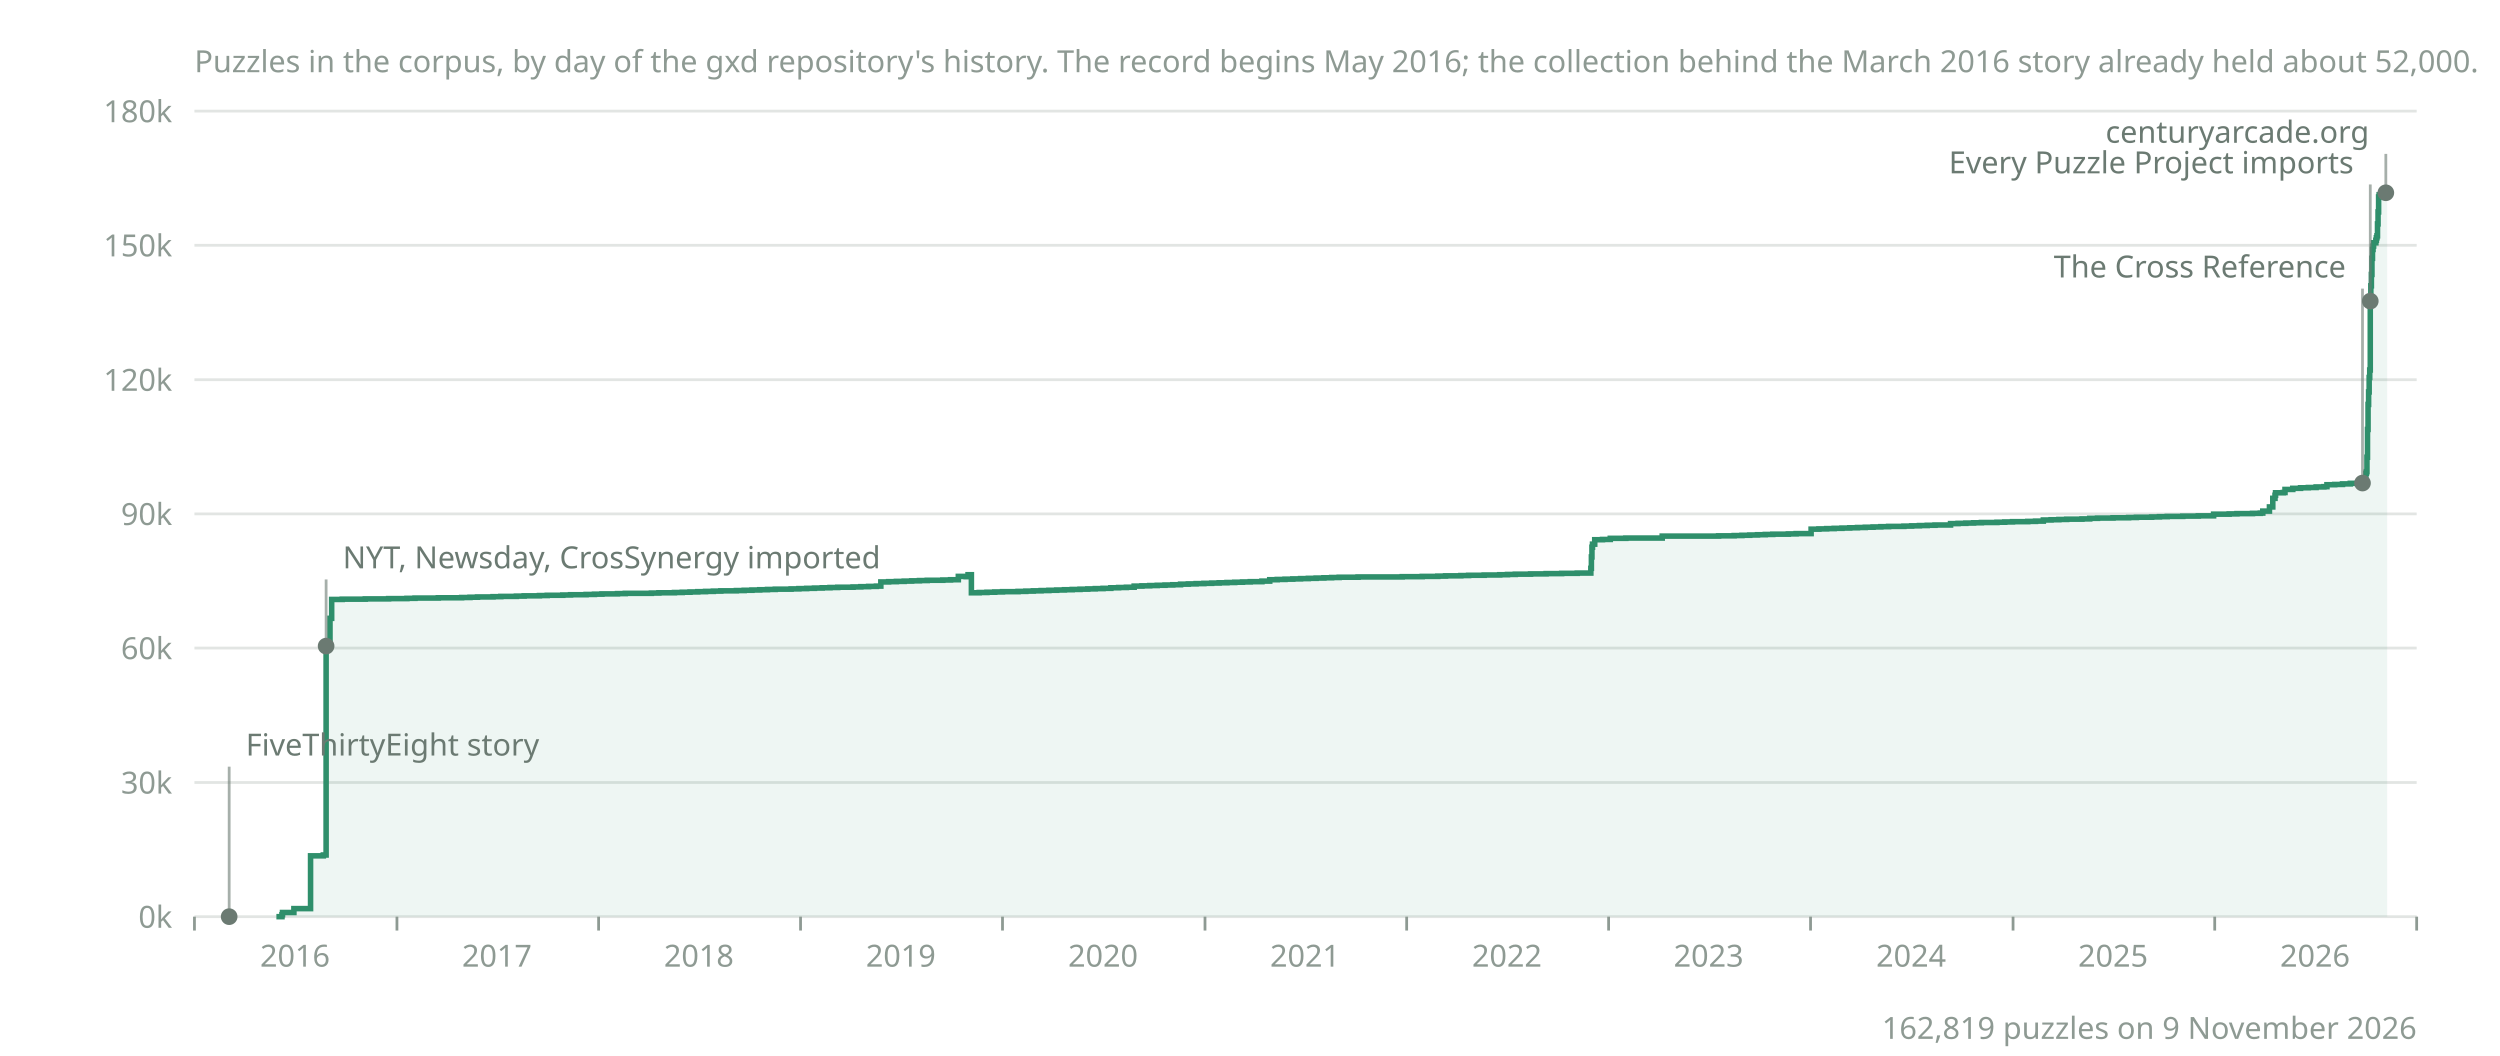
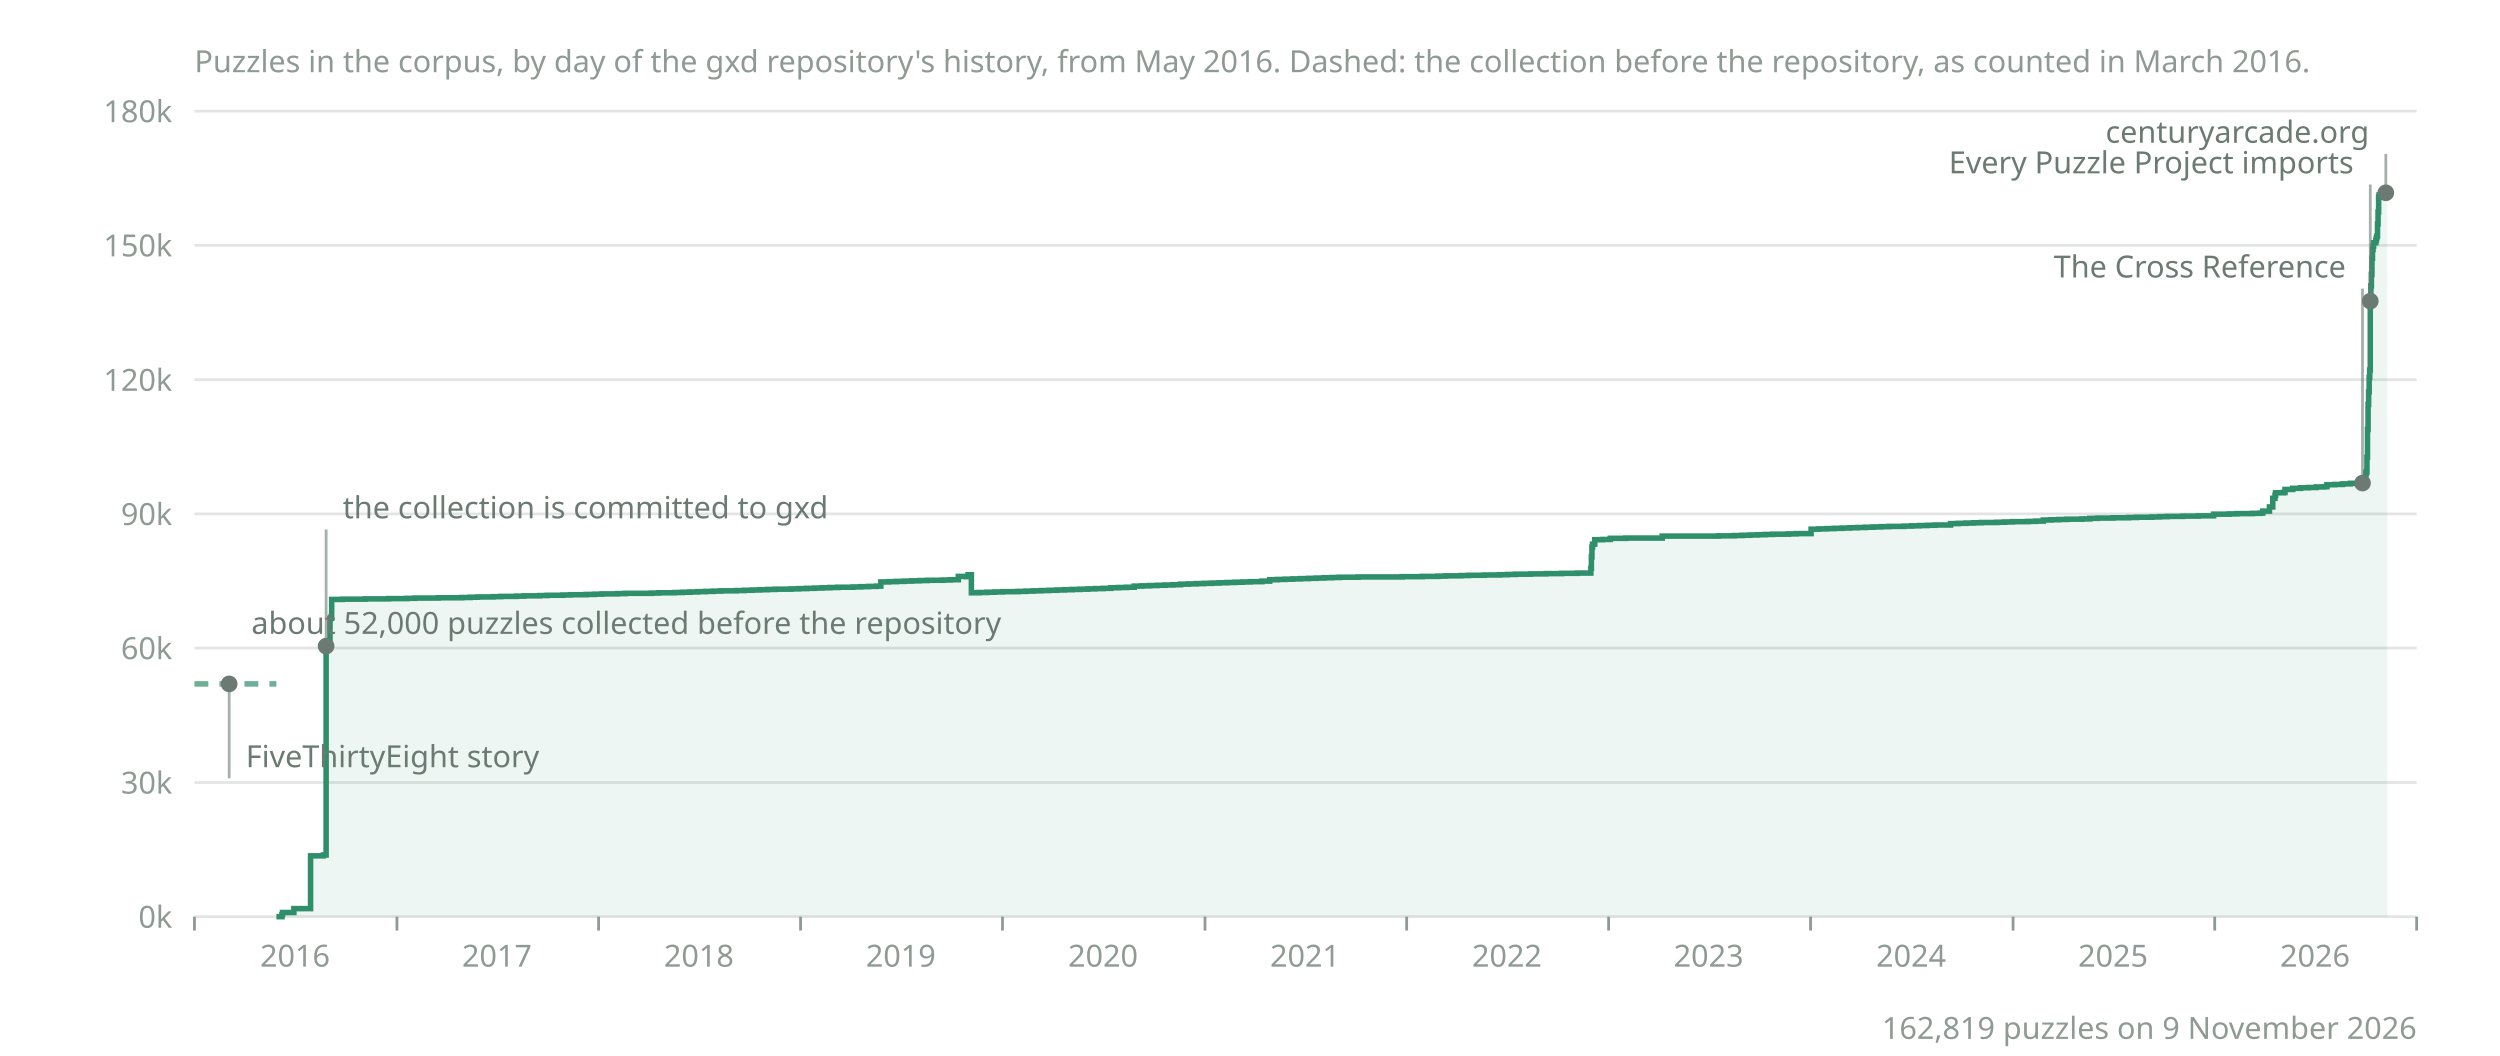
<svg xmlns="http://www.w3.org/2000/svg" viewBox="0 0 900 380" width="900" height="380" role="img" aria-label="Puzzles in the xd corpus, 2016 to 2026">
  <style>text{font-family:system-ui,sans-serif;font-size:12px;fill:#6b7a72}.t{font-size:11px;fill:#8e9a93}.e{font-size:11px;fill:#6b7a72}</style>
  <line x1="70" x2="870" y1="330.0" y2="330.0" stroke="#8e9a93" stroke-opacity="0.25" />
  <text class="t" x="62" y="334.0" text-anchor="end">0k</text>
  <line x1="70" x2="870" y1="281.7" y2="281.7" stroke="#8e9a93" stroke-opacity="0.25" />
  <text class="t" x="62" y="285.7" text-anchor="end">30k</text>
  <line x1="70" x2="870" y1="233.3" y2="233.3" stroke="#8e9a93" stroke-opacity="0.25" />
  <text class="t" x="62" y="237.3" text-anchor="end">60k</text>
  <line x1="70" x2="870" y1="185.0" y2="185.0" stroke="#8e9a93" stroke-opacity="0.25" />
  <text class="t" x="62" y="189.0" text-anchor="end">90k</text>
  <line x1="70" x2="870" y1="136.7" y2="136.7" stroke="#8e9a93" stroke-opacity="0.25" />
  <text class="t" x="62" y="140.7" text-anchor="end">120k</text>
  <line x1="70" x2="870" y1="88.3" y2="88.3" stroke="#8e9a93" stroke-opacity="0.25" />
  <text class="t" x="62" y="92.3" text-anchor="end">150k</text>
  <line x1="70" x2="870" y1="40.0" y2="40.0" stroke="#8e9a93" stroke-opacity="0.25" />
  <text class="t" x="62" y="44.0" text-anchor="end">180k</text>
  <line x1="70.0" x2="70.0" y1="330" y2="335" stroke="#8e9a93" />
  <text class="t" x="106.2" y="348" text-anchor="middle">2016</text>
  <line x1="142.9" x2="142.9" y1="330" y2="335" stroke="#8e9a93" />
  <text class="t" x="178.9" y="348" text-anchor="middle">2017</text>
  <line x1="215.5" x2="215.5" y1="330" y2="335" stroke="#8e9a93" />
  <text class="t" x="251.6" y="348" text-anchor="middle">2018</text>
  <line x1="288.2" x2="288.2" y1="330" y2="335" stroke="#8e9a93" />
  <text class="t" x="324.3" y="348" text-anchor="middle">2019</text>
  <line x1="360.9" x2="360.9" y1="330" y2="335" stroke="#8e9a93" />
  <text class="t" x="397.1" y="348" text-anchor="middle">2020</text>
  <line x1="433.8" x2="433.8" y1="330" y2="335" stroke="#8e9a93" />
  <text class="t" x="469.8" y="348" text-anchor="middle">2021</text>
  <line x1="506.4" x2="506.4" y1="330" y2="335" stroke="#8e9a93" />
  <text class="t" x="542.5" y="348" text-anchor="middle">2022</text>
  <line x1="579.1" x2="579.1" y1="330" y2="335" stroke="#8e9a93" />
  <text class="t" x="615.1" y="348" text-anchor="middle">2023</text>
  <line x1="651.8" x2="651.8" y1="330" y2="335" stroke="#8e9a93" />
  <text class="t" x="688.0" y="348" text-anchor="middle">2024</text>
  <line x1="724.7" x2="724.7" y1="330" y2="335" stroke="#8e9a93" />
  <text class="t" x="760.7" y="348" text-anchor="middle">2025</text>
  <line x1="797.3" x2="797.3" y1="330" y2="335" stroke="#8e9a93" />
  <text class="t" x="833.4" y="348" text-anchor="middle">2026</text>
  <line x1="870.0" x2="870.0" y1="330" y2="335" stroke="#8e9a93" />
  <path d="M99.5,330.0 L99.5,330.0 L99.5,330.0 L101.5,330.0 L101.5,329.3 L101.7,329.3 L101.7,328.5 L105.8,328.5 L105.8,327.1 L111.8,327.1 L111.8,308.1 L116.4,308.1 L116.4,307.8 L117.4,307.8 L117.4,232.6 L118.8,232.6 L118.8,222.6 L119.4,222.6 L119.4,215.8 L123.2,215.8 L123.2,215.7 L125.9,215.7 L125.9,215.7 L128.7,215.7 L128.7,215.7 L131.5,215.7 L131.5,215.6 L134.3,215.6 L134.3,215.6 L137.1,215.6 L137.1,215.6 L139.9,215.6 L139.9,215.5 L146.5,215.5 L146.5,215.4 L149.4,215.4 L149.4,215.3 L152.2,215.3 L152.2,215.3 L155.0,215.3 L155.0,215.3 L157.8,215.3 L157.8,215.2 L160.6,215.2 L160.6,215.2 L163.4,215.2 L163.4,215.2 L166.2,215.2 L166.2,215.1 L169.2,215.1 L169.2,215.0 L171.9,215.0 L171.9,214.9 L174.7,214.9 L174.7,214.9 L177.5,214.9 L177.5,214.8 L180.3,214.8 L180.3,214.7 L183.1,214.7 L183.1,214.7 L185.9,214.7 L185.9,214.6 L188.7,214.6 L188.7,214.5 L191.5,214.5 L191.5,214.5 L194.2,214.5 L194.2,214.4 L197.0,214.4 L197.0,214.3 L199.8,214.3 L199.8,214.3 L202.6,214.3 L202.6,214.2 L205.4,214.2 L205.4,214.1 L208.2,214.1 L208.2,214.1 L211.0,214.1 L211.0,214.0 L214.0,214.0 L214.0,213.9 L216.7,213.9 L216.7,213.8 L219.5,213.8 L219.5,213.8 L222.3,213.8 L222.3,213.7 L225.1,213.7 L225.1,213.6 L234.5,213.6 L234.5,213.5 L237.2,213.5 L237.2,213.4 L240.0,213.4 L240.0,213.4 L242.8,213.4 L242.8,213.3 L245.6,213.3 L245.6,213.2 L248.4,213.2 L248.4,213.1 L251.2,213.1 L251.2,213.0 L254.0,213.0 L254.0,212.9 L256.8,212.9 L256.8,212.8 L259.5,212.8 L259.5,212.7 L262.3,212.7 L262.3,212.7 L265.1,212.7 L265.1,212.6 L267.9,212.6 L267.9,212.5 L270.7,212.5 L270.7,212.4 L273.5,212.4 L273.5,212.3 L276.3,212.3 L276.3,212.2 L279.1,212.2 L279.1,212.1 L281.8,212.1 L281.8,212.1 L284.8,212.1 L284.8,212.0 L287.6,212.0 L287.6,211.9 L290.4,211.9 L290.4,211.8 L293.2,211.8 L293.2,211.7 L296.0,211.7 L296.0,211.6 L298.8,211.6 L298.8,211.5 L301.6,211.5 L301.6,211.4 L304.3,211.4 L304.3,211.4 L307.1,211.4 L307.1,211.3 L309.9,211.3 L309.9,211.2 L312.7,211.2 L312.7,211.1 L315.5,211.1 L315.5,211.0 L317.1,211.0 L317.1,209.5 L319.9,209.5 L319.9,209.4 L322.7,209.4 L322.7,209.3 L325.5,209.3 L325.5,209.2 L328.2,209.2 L328.2,209.1 L331.0,209.1 L331.0,209.0 L333.8,209.0 L333.8,208.9 L336.6,208.9 L336.6,208.9 L339.4,208.9 L339.4,208.8 L342.2,208.8 L342.2,208.7 L345.0,208.7 L345.0,207.5 L347.8,207.5 L347.8,207.6 L348.5,207.6 L348.5,206.9 L349.7,206.9 L349.7,213.4 L352.5,213.4 L352.5,213.3 L355.3,213.3 L355.3,213.2 L358.1,213.2 L358.1,213.1 L360.9,213.1 L360.9,213.0 L363.7,213.0 L363.7,213.0 L366.5,213.0 L366.5,212.9 L369.3,212.9 L369.3,212.8 L372.0,212.8 L372.0,212.7 L374.8,212.7 L374.8,212.6 L377.6,212.6 L377.6,212.5 L380.4,212.5 L380.4,212.4 L383.2,212.4 L383.2,212.3 L386.0,212.3 L386.0,212.2 L388.8,212.2 L388.8,212.1 L391.6,212.1 L391.6,212.0 L394.3,212.0 L394.3,211.9 L397.1,211.9 L397.1,211.8 L399.9,211.8 L399.9,211.6 L402.7,211.6 L402.7,211.5 L405.5,211.5 L405.5,211.4 L408.3,211.4 L408.3,211.0 L411.1,211.0 L411.1,210.9 L413.9,210.9 L413.9,210.8 L416.6,210.8 L416.6,210.7 L419.4,210.7 L419.4,210.6 L422.2,210.6 L422.2,210.5 L425.0,210.5 L425.0,210.3 L427.8,210.3 L427.8,210.2 L430.6,210.2 L430.6,210.1 L433.4,210.1 L433.4,210.0 L436.2,210.0 L436.2,209.9 L438.9,209.9 L438.9,209.8 L441.7,209.8 L441.7,209.7 L444.5,209.7 L444.5,209.6 L447.3,209.6 L447.3,209.5 L450.1,209.5 L450.1,209.4 L454.3,209.4 L454.3,209.2 L457.1,209.2 L457.1,208.7 L459.8,208.7 L459.8,208.6 L462.6,208.6 L462.6,208.5 L465.4,208.5 L465.4,208.4 L468.2,208.4 L468.2,208.3 L471.0,208.3 L471.0,208.2 L473.8,208.2 L473.8,208.1 L476.6,208.1 L476.6,208.0 L479.4,208.0 L479.4,207.9 L482.1,207.9 L482.1,207.8 L484.9,207.8 L484.9,207.8 L488.9,207.8 L488.9,207.7 L504.8,207.7 L504.8,207.6 L509.2,207.6 L509.2,207.6 L512.0,207.6 L512.0,207.5 L514.8,207.5 L514.8,207.5 L517.6,207.5 L517.6,207.4 L520.4,207.4 L520.4,207.3 L523.2,207.3 L523.2,207.3 L525.9,207.3 L525.9,207.2 L528.7,207.2 L528.7,207.1 L531.5,207.1 L531.5,207.1 L534.3,207.1 L534.3,207.0 L537.1,207.0 L537.1,207.0 L539.9,207.0 L539.9,206.9 L542.7,206.9 L542.7,206.8 L545.5,206.8 L545.5,206.7 L548.2,206.7 L548.2,206.7 L551.0,206.7 L551.0,206.6 L553.8,206.6 L553.8,206.6 L556.6,206.6 L556.6,206.5 L559.4,206.5 L559.4,206.5 L562.2,206.5 L562.2,206.4 L565.0,206.4 L565.0,206.4 L567.8,206.4 L567.8,206.3 L570.5,206.3 L570.5,206.3 L572.7,206.3 L572.7,204.6 L572.9,204.6 L572.9,200.5 L573.1,200.5 L573.1,197.0 L573.3,197.0 L573.3,195.9 L574.1,195.9 L574.1,194.3 L576.9,194.3 L576.9,194.2 L579.7,194.2 L579.7,193.8 L582.5,193.8 L582.5,193.8 L585.3,193.8 L585.3,193.7 L598.4,193.7 L598.4,193.0 L615.5,193.0 L615.5,193.0 L618.7,193.0 L618.7,192.9 L621.5,192.9 L621.5,192.9 L624.3,192.9 L624.3,192.8 L627.1,192.8 L627.1,192.7 L629.9,192.7 L629.9,192.6 L632.7,192.6 L632.7,192.5 L635.5,192.5 L635.5,192.4 L638.2,192.4 L638.2,192.3 L641.0,192.3 L641.0,192.3 L643.8,192.3 L643.8,192.2 L646.6,192.2 L646.6,192.1 L649.6,192.1 L649.6,192.1 L652.0,192.1 L652.0,190.5 L654.8,190.5 L654.8,190.4 L657.6,190.4 L657.6,190.3 L660.3,190.3 L660.3,190.2 L663.1,190.2 L663.1,190.1 L665.9,190.1 L665.9,190.0 L668.7,190.0 L668.7,189.9 L671.5,189.9 L671.5,189.8 L674.3,189.8 L674.3,189.7 L677.1,189.7 L677.1,189.6 L679.9,189.6 L679.9,189.5 L682.6,189.5 L682.6,189.5 L685.4,189.5 L685.4,189.4 L688.2,189.4 L688.2,189.3 L691.0,189.3 L691.0,189.2 L693.8,189.2 L693.8,189.1 L696.6,189.1 L696.6,189.0 L699.4,189.0 L699.4,189.0 L702.2,189.0 L702.2,188.5 L704.9,188.5 L704.9,188.4 L707.7,188.4 L707.7,188.3 L710.5,188.3 L710.5,188.2 L713.3,188.2 L713.3,188.1 L716.1,188.1 L716.1,188.1 L718.9,188.1 L718.9,188.0 L721.7,188.0 L721.7,187.9 L724.5,187.9 L724.5,187.8 L727.2,187.8 L727.2,187.8 L730.0,187.8 L730.0,187.7 L732.8,187.7 L732.8,187.6 L735.6,187.6 L735.6,187.2 L738.4,187.2 L738.4,187.1 L741.2,187.1 L741.2,187.0 L744.0,187.0 L744.0,186.9 L746.8,186.9 L746.8,186.9 L749.5,186.9 L749.5,186.8 L752.3,186.8 L752.3,186.6 L755.1,186.6 L755.1,186.5 L757.9,186.5 L757.9,186.5 L760.7,186.5 L760.7,186.4 L763.5,186.4 L763.5,186.4 L766.3,186.4 L766.3,186.3 L769.1,186.3 L769.1,186.2 L771.8,186.2 L771.8,186.2 L774.6,186.2 L774.6,186.1 L777.4,186.1 L777.4,186.0 L780.2,186.0 L780.2,185.9 L783.0,185.9 L783.0,185.9 L785.8,185.9 L785.8,185.8 L788.6,185.8 L788.6,185.8 L791.4,185.8 L791.4,185.7 L794.1,185.7 L794.1,185.7 L796.9,185.7 L796.9,185.1 L799.7,185.1 L799.7,185.1 L802.5,185.1 L802.5,185.0 L805.3,185.0 L805.3,184.9 L808.1,184.9 L808.1,184.9 L810.9,184.9 L810.9,184.8 L813.7,184.8 L813.7,184.7 L814.6,184.7 L814.6,184.0 L817.0,184.0 L817.0,182.5 L818.2,182.5 L818.2,179.4 L819.0,179.4 L819.0,178.3 L819.2,178.3 L819.2,177.4 L822.0,177.4 L822.0,177.3 L822.6,177.3 L822.6,176.2 L825.4,176.2 L825.4,175.8 L828.2,175.8 L828.2,175.6 L831.0,175.6 L831.0,175.5 L833.8,175.5 L833.8,175.3 L836.6,175.3 L836.6,175.2 L837.7,175.2 L837.7,174.5 L840.5,174.5 L840.5,174.4 L843.3,174.4 L843.3,174.2 L846.1,174.2 L846.1,174.0 L848.9,174.0 L848.9,173.9 L851.3,173.9 L851.3,173.2 L851.7,173.2 L851.7,170.4 L851.9,170.4 L851.9,169.8 L852.1,169.8 L852.1,164.6 L852.3,164.6 L852.3,154.6 L852.5,154.6 L852.5,145.6 L852.7,145.6 L852.7,141.1 L852.9,141.1 L852.9,135.9 L853.1,135.9 L853.1,133.2 L853.3,133.2 L853.3,108.4 L853.5,108.4 L853.5,102.9 L853.7,102.9 L853.7,98.8 L853.9,98.8 L853.9,93.0 L854.1,93.0 L854.1,89.8 L854.3,89.8 L854.3,88.6 L854.5,88.6 L854.5,87.4 L855.3,87.4 L855.3,86.5 L855.5,86.5 L855.5,85.6 L855.7,85.6 L855.7,84.9 L855.9,84.9 L855.9,80.6 L856.1,80.6 L856.1,76.3 L856.3,76.3 L856.3,70.9 L856.5,70.9 L856.5,70.1 L857.9,70.1 L857.9,69.4 L859.0,69.4 L859.0,67.7 L859.4,67.7 L859.4,67.7 L859.4,67.7" fill="none" stroke="#2f8f6b" stroke-width="2" />
  <path d="M99.5,330.0 L99.5,330.0 L99.5,330.0 L101.5,330.0 L101.5,329.3 L101.7,329.3 L101.7,328.5 L105.8,328.5 L105.8,327.1 L111.8,327.1 L111.8,308.1 L116.4,308.1 L116.4,307.8 L117.4,307.8 L117.4,232.6 L118.8,232.6 L118.8,222.6 L119.4,222.6 L119.4,215.8 L123.2,215.8 L123.2,215.7 L125.9,215.7 L125.9,215.7 L128.7,215.7 L128.7,215.7 L131.5,215.7 L131.5,215.6 L134.3,215.6 L134.3,215.6 L137.1,215.6 L137.1,215.6 L139.9,215.6 L139.9,215.5 L146.5,215.5 L146.5,215.4 L149.4,215.4 L149.4,215.3 L152.2,215.3 L152.2,215.3 L155.0,215.3 L155.0,215.3 L157.8,215.3 L157.8,215.2 L160.6,215.2 L160.6,215.2 L163.4,215.2 L163.4,215.2 L166.2,215.2 L166.2,215.1 L169.2,215.1 L169.2,215.0 L171.9,215.0 L171.9,214.9 L174.7,214.9 L174.7,214.9 L177.5,214.9 L177.5,214.8 L180.3,214.8 L180.3,214.7 L183.1,214.7 L183.1,214.7 L185.9,214.7 L185.9,214.6 L188.7,214.6 L188.7,214.5 L191.5,214.5 L191.5,214.5 L194.2,214.5 L194.2,214.4 L197.0,214.4 L197.0,214.3 L199.8,214.3 L199.8,214.3 L202.6,214.3 L202.6,214.2 L205.4,214.2 L205.4,214.1 L208.2,214.1 L208.2,214.1 L211.0,214.1 L211.0,214.0 L214.0,214.0 L214.0,213.9 L216.7,213.9 L216.7,213.8 L219.5,213.8 L219.5,213.8 L222.3,213.8 L222.3,213.7 L225.1,213.7 L225.1,213.6 L234.5,213.6 L234.5,213.5 L237.2,213.5 L237.2,213.4 L240.0,213.4 L240.0,213.4 L242.8,213.4 L242.8,213.3 L245.6,213.3 L245.6,213.2 L248.4,213.2 L248.4,213.1 L251.2,213.1 L251.2,213.0 L254.0,213.0 L254.0,212.9 L256.8,212.9 L256.8,212.8 L259.5,212.8 L259.5,212.7 L262.3,212.7 L262.3,212.7 L265.1,212.7 L265.1,212.6 L267.9,212.6 L267.9,212.5 L270.7,212.5 L270.7,212.4 L273.5,212.4 L273.5,212.3 L276.3,212.3 L276.3,212.2 L279.1,212.2 L279.1,212.1 L281.8,212.1 L281.8,212.1 L284.8,212.1 L284.8,212.0 L287.6,212.0 L287.6,211.9 L290.4,211.9 L290.4,211.8 L293.2,211.8 L293.2,211.7 L296.0,211.7 L296.0,211.6 L298.8,211.6 L298.8,211.5 L301.6,211.5 L301.6,211.4 L304.3,211.4 L304.3,211.4 L307.1,211.4 L307.1,211.3 L309.9,211.3 L309.9,211.2 L312.7,211.2 L312.7,211.1 L315.5,211.1 L315.5,211.0 L317.1,211.0 L317.1,209.5 L319.9,209.5 L319.9,209.4 L322.7,209.4 L322.7,209.3 L325.5,209.3 L325.5,209.2 L328.2,209.2 L328.2,209.1 L331.0,209.1 L331.0,209.0 L333.8,209.0 L333.8,208.9 L336.6,208.9 L336.6,208.9 L339.4,208.9 L339.4,208.8 L342.2,208.8 L342.2,208.7 L345.0,208.7 L345.0,207.5 L347.8,207.5 L347.8,207.6 L348.5,207.6 L348.5,206.9 L349.7,206.9 L349.7,213.4 L352.5,213.4 L352.5,213.3 L355.3,213.3 L355.3,213.2 L358.1,213.2 L358.1,213.1 L360.9,213.1 L360.9,213.0 L363.7,213.0 L363.7,213.0 L366.5,213.0 L366.5,212.9 L369.3,212.9 L369.3,212.8 L372.0,212.8 L372.0,212.7 L374.8,212.7 L374.8,212.6 L377.6,212.6 L377.6,212.5 L380.4,212.5 L380.4,212.4 L383.2,212.4 L383.2,212.3 L386.0,212.3 L386.0,212.2 L388.8,212.2 L388.8,212.1 L391.6,212.1 L391.6,212.0 L394.3,212.0 L394.3,211.9 L397.1,211.9 L397.1,211.8 L399.9,211.8 L399.9,211.6 L402.7,211.6 L402.7,211.5 L405.5,211.5 L405.5,211.4 L408.3,211.4 L408.3,211.0 L411.1,211.0 L411.1,210.9 L413.9,210.9 L413.9,210.8 L416.6,210.8 L416.6,210.7 L419.4,210.7 L419.4,210.6 L422.2,210.6 L422.2,210.5 L425.0,210.5 L425.0,210.3 L427.8,210.3 L427.8,210.2 L430.6,210.2 L430.6,210.1 L433.4,210.1 L433.4,210.0 L436.2,210.0 L436.2,209.9 L438.9,209.9 L438.9,209.8 L441.7,209.8 L441.7,209.7 L444.5,209.7 L444.5,209.6 L447.3,209.6 L447.3,209.5 L450.1,209.5 L450.1,209.4 L454.3,209.4 L454.3,209.2 L457.1,209.2 L457.1,208.7 L459.8,208.7 L459.8,208.6 L462.6,208.6 L462.6,208.5 L465.4,208.5 L465.4,208.4 L468.2,208.4 L468.2,208.3 L471.0,208.3 L471.0,208.2 L473.8,208.2 L473.8,208.1 L476.6,208.1 L476.6,208.0 L479.4,208.0 L479.4,207.9 L482.1,207.9 L482.1,207.8 L484.9,207.8 L484.9,207.8 L488.9,207.8 L488.9,207.7 L504.8,207.7 L504.8,207.6 L509.2,207.6 L509.2,207.6 L512.0,207.6 L512.0,207.5 L514.8,207.5 L514.8,207.5 L517.6,207.5 L517.6,207.4 L520.4,207.4 L520.4,207.3 L523.2,207.3 L523.2,207.3 L525.9,207.3 L525.9,207.2 L528.7,207.2 L528.7,207.1 L531.5,207.1 L531.5,207.1 L534.3,207.1 L534.3,207.0 L537.1,207.0 L537.1,207.0 L539.9,207.0 L539.9,206.9 L542.7,206.9 L542.7,206.8 L545.5,206.8 L545.5,206.7 L548.2,206.7 L548.2,206.7 L551.0,206.7 L551.0,206.6 L553.8,206.6 L553.8,206.6 L556.6,206.6 L556.6,206.5 L559.4,206.5 L559.4,206.5 L562.2,206.5 L562.2,206.4 L565.0,206.4 L565.0,206.4 L567.8,206.4 L567.8,206.3 L570.5,206.3 L570.5,206.3 L572.7,206.3 L572.7,204.6 L572.9,204.6 L572.9,200.5 L573.1,200.5 L573.1,197.0 L573.3,197.0 L573.3,195.9 L574.1,195.9 L574.1,194.3 L576.9,194.3 L576.9,194.2 L579.7,194.2 L579.7,193.8 L582.5,193.8 L582.5,193.8 L585.3,193.8 L585.3,193.7 L598.4,193.7 L598.4,193.0 L615.5,193.0 L615.5,193.0 L618.7,193.0 L618.7,192.9 L621.5,192.9 L621.5,192.9 L624.3,192.9 L624.3,192.8 L627.1,192.8 L627.1,192.7 L629.9,192.7 L629.9,192.6 L632.7,192.6 L632.7,192.5 L635.5,192.5 L635.5,192.4 L638.2,192.4 L638.2,192.3 L641.0,192.3 L641.0,192.3 L643.8,192.3 L643.8,192.2 L646.6,192.2 L646.6,192.1 L649.6,192.1 L649.6,192.1 L652.0,192.1 L652.0,190.5 L654.8,190.5 L654.8,190.4 L657.6,190.4 L657.6,190.3 L660.3,190.3 L660.3,190.2 L663.1,190.2 L663.1,190.1 L665.9,190.1 L665.9,190.0 L668.7,190.0 L668.7,189.9 L671.5,189.9 L671.5,189.8 L674.3,189.8 L674.3,189.7 L677.1,189.7 L677.1,189.6 L679.9,189.6 L679.9,189.5 L682.6,189.5 L682.6,189.5 L685.4,189.5 L685.4,189.4 L688.2,189.4 L688.2,189.3 L691.0,189.3 L691.0,189.2 L693.8,189.2 L693.8,189.1 L696.6,189.1 L696.6,189.0 L699.4,189.0 L699.4,189.0 L702.2,189.0 L702.2,188.5 L704.9,188.5 L704.9,188.4 L707.7,188.4 L707.7,188.3 L710.5,188.3 L710.5,188.2 L713.3,188.2 L713.3,188.1 L716.1,188.1 L716.1,188.1 L718.9,188.1 L718.9,188.0 L721.7,188.0 L721.7,187.9 L724.5,187.9 L724.5,187.8 L727.2,187.8 L727.2,187.8 L730.0,187.8 L730.0,187.7 L732.8,187.7 L732.8,187.6 L735.6,187.6 L735.6,187.2 L738.4,187.2 L738.4,187.1 L741.2,187.1 L741.2,187.0 L744.0,187.0 L744.0,186.9 L746.8,186.9 L746.8,186.9 L749.5,186.9 L749.5,186.8 L752.3,186.8 L752.3,186.6 L755.1,186.6 L755.1,186.5 L757.9,186.5 L757.9,186.5 L760.7,186.5 L760.7,186.4 L763.5,186.4 L763.5,186.4 L766.3,186.4 L766.3,186.3 L769.1,186.3 L769.1,186.2 L771.8,186.2 L771.8,186.2 L774.6,186.2 L774.6,186.1 L777.4,186.1 L777.4,186.0 L780.2,186.0 L780.2,185.9 L783.0,185.9 L783.0,185.9 L785.8,185.9 L785.8,185.8 L788.6,185.8 L788.6,185.8 L791.4,185.8 L791.4,185.7 L794.1,185.7 L794.1,185.7 L796.9,185.7 L796.9,185.1 L799.7,185.1 L799.7,185.1 L802.5,185.1 L802.5,185.0 L805.3,185.0 L805.3,184.9 L808.1,184.9 L808.1,184.9 L810.9,184.9 L810.9,184.8 L813.7,184.8 L813.7,184.7 L814.6,184.7 L814.6,184.0 L817.0,184.0 L817.0,182.5 L818.2,182.5 L818.2,179.4 L819.0,179.4 L819.0,178.3 L819.2,178.3 L819.2,177.4 L822.0,177.4 L822.0,177.3 L822.6,177.3 L822.6,176.2 L825.4,176.2 L825.4,175.8 L828.2,175.8 L828.2,175.6 L831.0,175.6 L831.0,175.5 L833.8,175.5 L833.8,175.3 L836.6,175.3 L836.6,175.2 L837.7,175.2 L837.7,174.5 L840.5,174.5 L840.5,174.4 L843.3,174.4 L843.3,174.2 L846.1,174.2 L846.1,174.0 L848.9,174.0 L848.9,173.9 L851.3,173.9 L851.3,173.2 L851.7,173.2 L851.7,170.4 L851.9,170.4 L851.9,169.8 L852.1,169.8 L852.1,164.6 L852.3,164.6 L852.3,154.6 L852.5,154.6 L852.5,145.6 L852.7,145.6 L852.7,141.1 L852.9,141.1 L852.9,135.9 L853.1,135.9 L853.1,133.2 L853.3,133.2 L853.3,108.4 L853.5,108.4 L853.5,102.9 L853.7,102.9 L853.7,98.8 L853.9,98.8 L853.9,93.0 L854.1,93.0 L854.1,89.8 L854.3,89.8 L854.3,88.6 L854.5,88.6 L854.5,87.4 L855.3,87.4 L855.3,86.5 L855.5,86.5 L855.5,85.6 L855.7,85.6 L855.7,84.9 L855.9,84.9 L855.9,80.6 L856.1,80.6 L856.1,76.3 L856.3,76.3 L856.3,70.9 L856.5,70.9 L856.5,70.1 L857.9,70.1 L857.9,69.4 L859.0,69.4 L859.0,67.7 L859.4,67.7 L859.4,67.7 L859.4,67.7 L859.4,330.0 Z" fill="#2f8f6b" fill-opacity="0.08" stroke="none" />
-   <line x1="82.5" x2="82.5" y1="276.0" y2="330.0" stroke="#6b7a72" stroke-opacity="0.6" />
-   <circle cx="82.5" cy="330.0" r="3" fill="#6b7a72" />
-   <text class="e" x="88.5" y="272.0" text-anchor="start">FiveThirtyEight story</text>
-   <line x1="117.4" x2="117.4" y1="208.6" y2="232.6" stroke="#6b7a72" stroke-opacity="0.6" />
+   <line x1="70.0" x2="99.5" y1="246.2" y2="246.2" stroke="#2f8f6b" stroke-width="2" stroke-dasharray="5 4" stroke-opacity="0.7" />
+   <text class="e" x="90.5" y="228.2">about 52,000 puzzles collected before the repository</text>
+   <line x1="82.5" x2="82.5" y1="280.2" y2="246.2" stroke="#6b7a72" stroke-opacity="0.6" />
+   <circle cx="82.5" cy="246.2" r="3" fill="#6b7a72" />
+   <text class="e" x="88.5" y="276.2" text-anchor="start">FiveThirtyEight story</text>
+   <line x1="117.4" x2="117.4" y1="190.6" y2="232.6" stroke="#6b7a72" stroke-opacity="0.6" />
  <circle cx="117.4" cy="232.6" r="3" fill="#6b7a72" />
-   <text class="e" x="123.4" y="204.6" text-anchor="start">NYT, Newsday, CrosSynergy imported</text>
+   <text class="e" x="123.4" y="186.6" text-anchor="start">the collection is committed to gxd</text>
  <line x1="850.5" x2="850.5" y1="103.9" y2="173.9" stroke="#6b7a72" stroke-opacity="0.6" />
  <circle cx="850.5" cy="173.9" r="3" fill="#6b7a72" />
  <text class="e" x="844.5" y="99.9" text-anchor="end">The Cross Reference</text>
  <line x1="853.3" x2="853.3" y1="66.4" y2="108.4" stroke="#6b7a72" stroke-opacity="0.6" />
  <circle cx="853.3" cy="108.4" r="3" fill="#6b7a72" />
  <text class="e" x="847.3" y="62.4" text-anchor="end">Every Puzzle Project imports</text>
  <line x1="858.9" x2="858.9" y1="55.4" y2="69.4" stroke="#6b7a72" stroke-opacity="0.6" />
  <circle cx="858.9" cy="69.4" r="3" fill="#6b7a72" />
  <text class="e" x="852.9" y="51.4" text-anchor="end">centuryarcade.org</text>
-   <text class="t" x="70" y="26">Puzzles in the corpus, by day of the gxd repository's history. The record begins May 2016; the collection behind the March 2016 story already held about 52,000.</text>
+   <text class="t" x="70" y="26">Puzzles in the corpus, by day of the gxd repository's history, from May 2016. Dashed: the collection before the repository, as counted in March 2016.</text>
  <text class="t" x="870" y="374" text-anchor="end">162,819 puzzles on 9 November 2026</text>
</svg>
